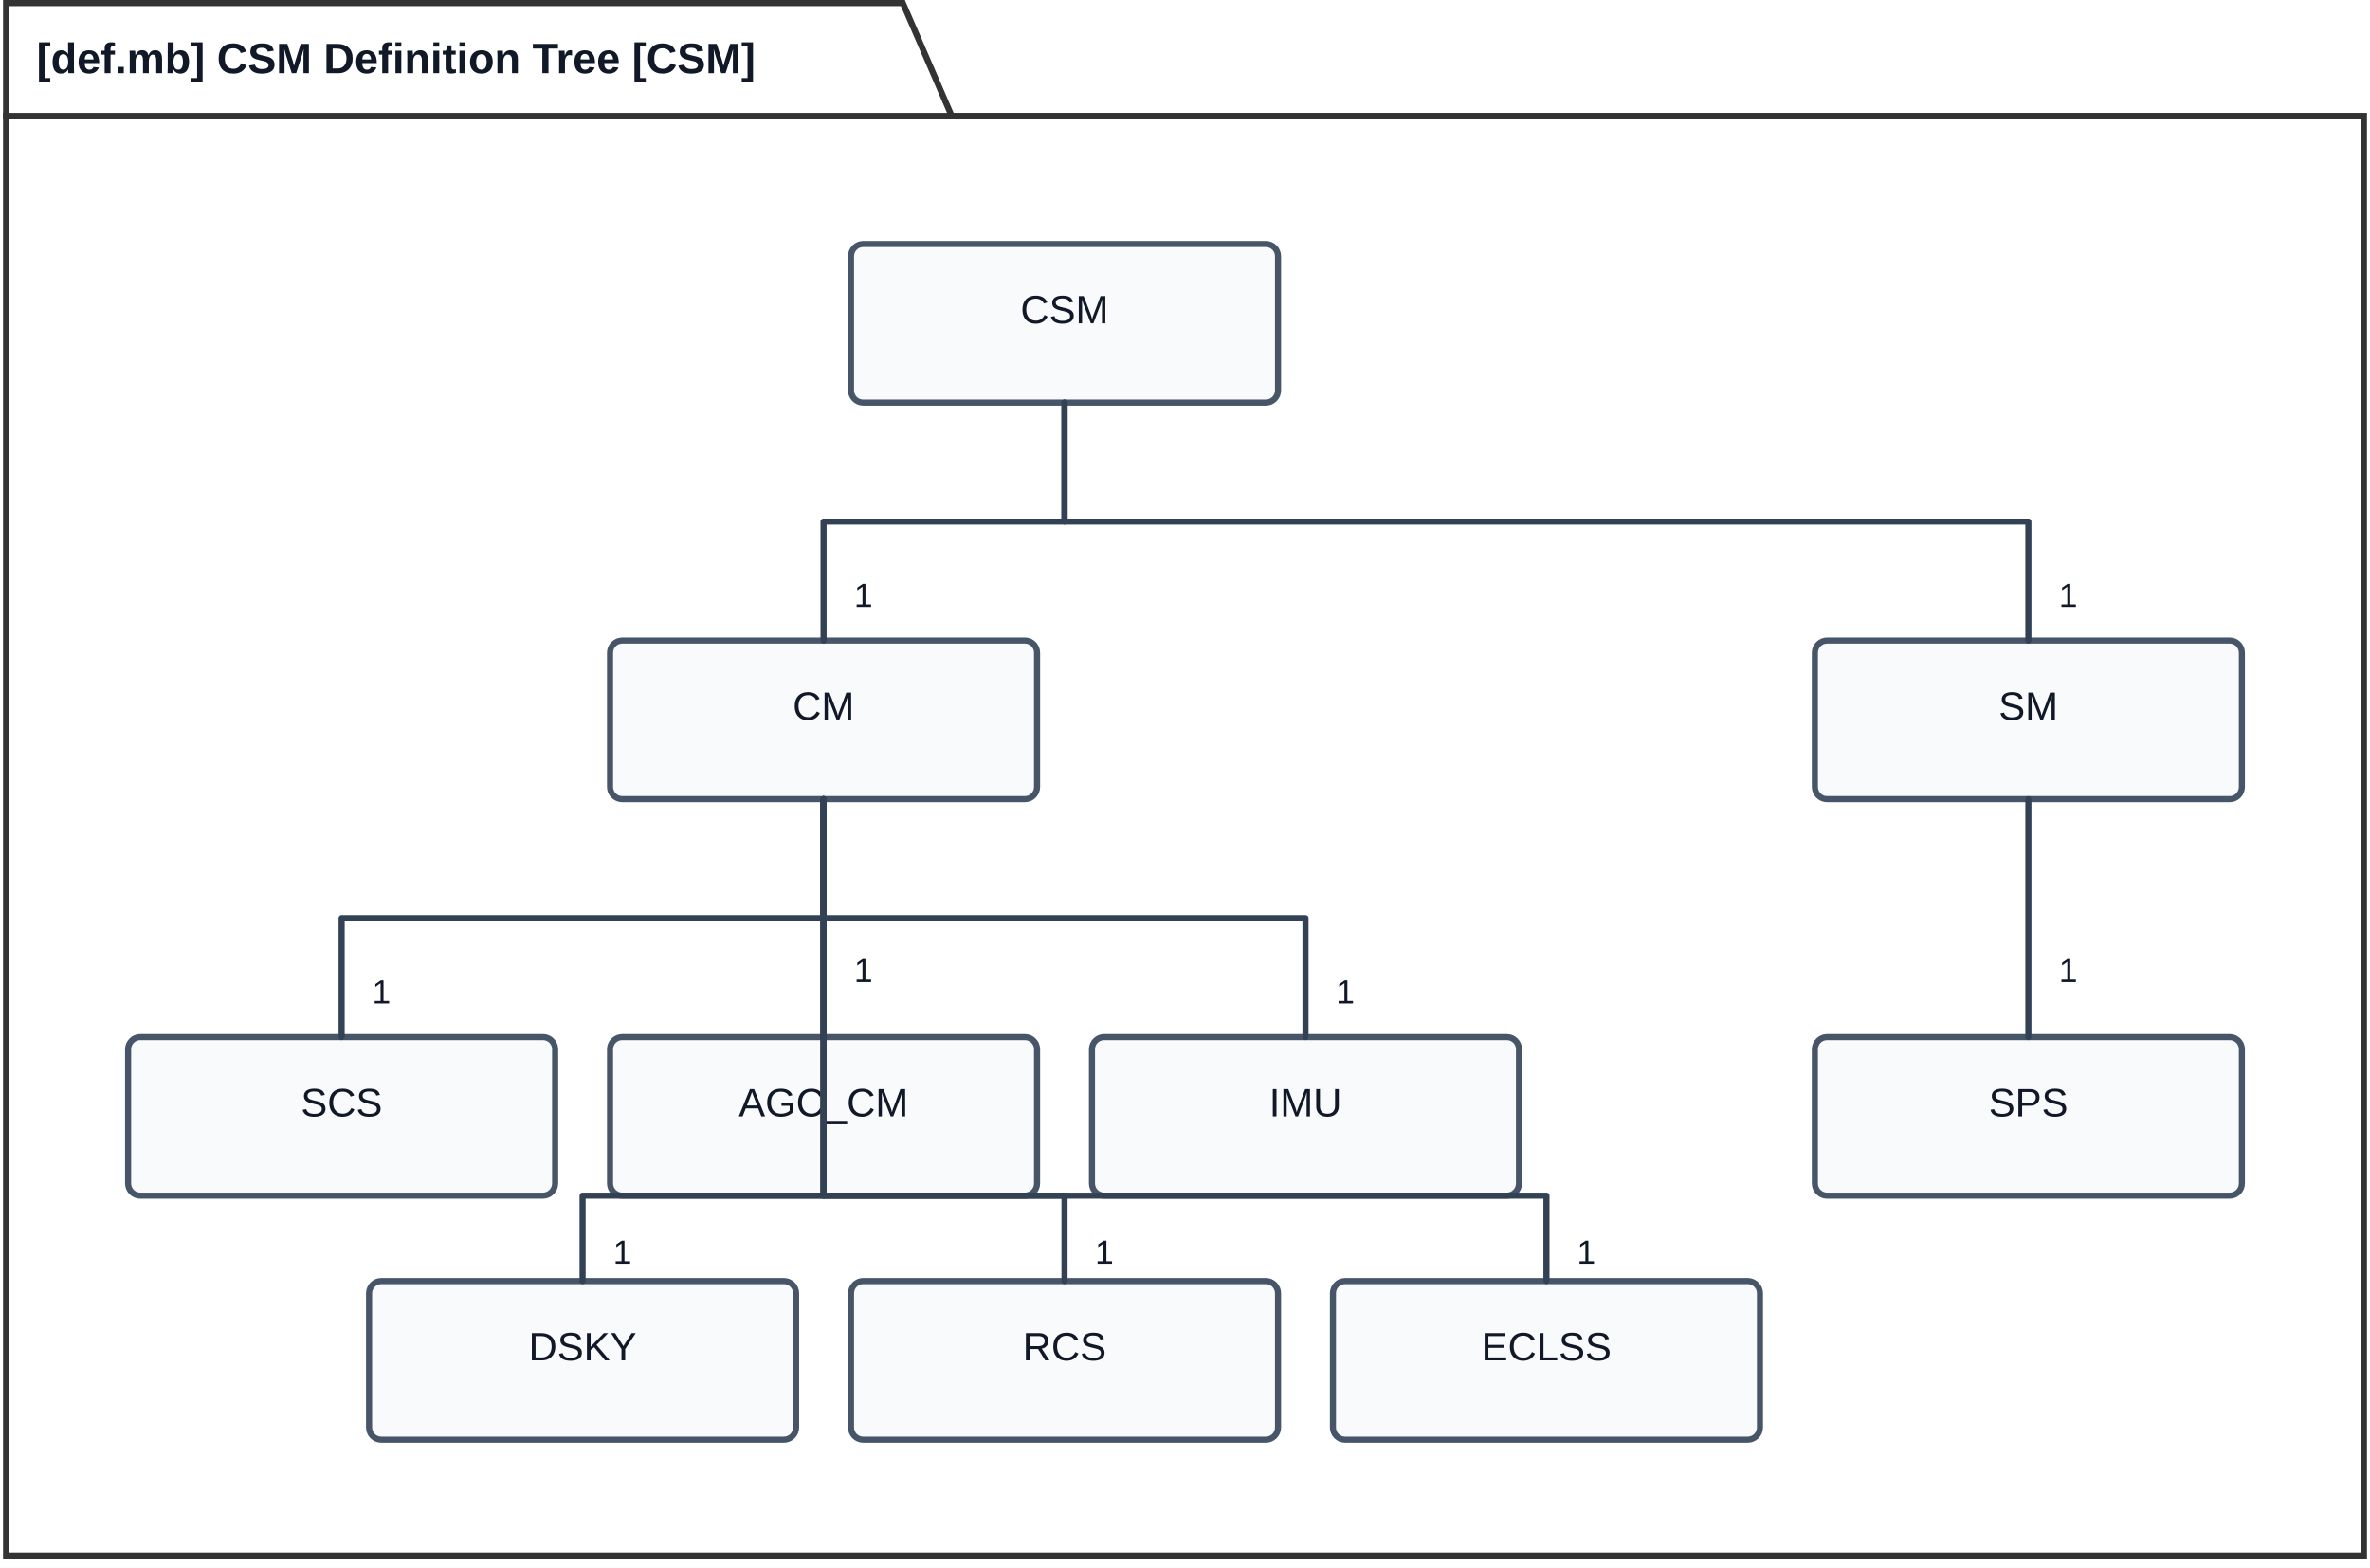
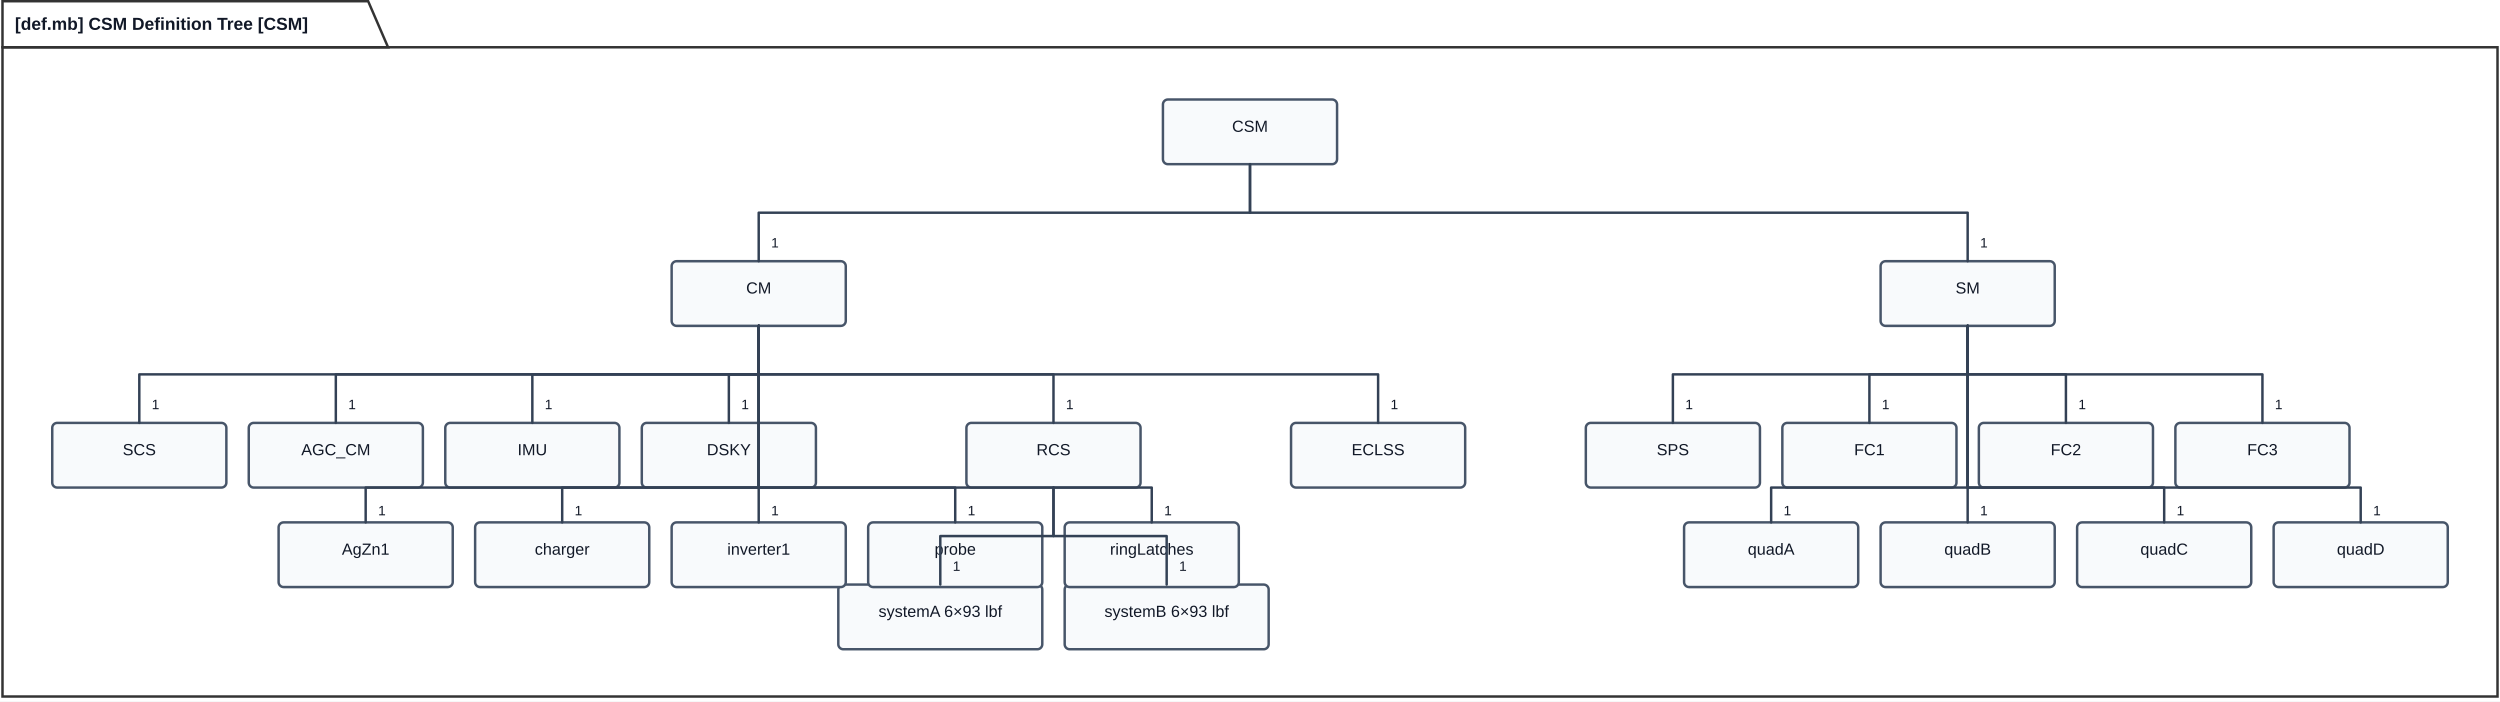
- <svg xmlns="http://www.w3.org/2000/svg" width="777" height="514" viewBox="0 0 777 514">
+ <svg xmlns="http://www.w3.org/2000/svg" width="2010" height="564" viewBox="0 0 2010 564">
  <defs>
    <style>text{font-family:Arial,Helvetica,sans-serif;fill:#111827}.label{font-size:13px}.small{font-size:11px}.header{font-size:14px;font-weight:600}</style>
    <marker id="arrow" markerWidth="8" markerHeight="6" refX="8" refY="3" orient="auto">
      <polygon points="0 0,8 3,0 6" fill="#1D4ED8" />
    </marker>
    <marker id="arrow-dark" markerWidth="8" markerHeight="6" refX="8" refY="3" orient="auto">
      <polygon points="0 0,8 3,0 6" fill="#334155" />
    </marker>
    <marker id="composition" markerWidth="12" markerHeight="12" refX="0" refY="6" orient="auto" markerUnits="strokeWidth">
      <polygon points="0 6,6 0,12 6,6 12" fill="#111827" stroke="#111827" />
    </marker>
  </defs>
-   <rect x="0" y="0" width="777" height="514" fill="#FFFFFF" />
-   <rect x="2" y="38" width="773" height="472" fill="none" stroke="#333333" stroke-width="2" />
+   <rect x="0" y="0" width="2010" height="564" fill="#FFFFFF" />
+   <rect x="2" y="38" width="2006" height="522" fill="none" stroke="#333333" stroke-width="2" />
  <path d="M 2 1 H 296 L 312 38 H 2 Z" fill="#FFFFFF" stroke="#333333" stroke-width="2" />
  <text class="header" x="12" y="24">[def.mb] CSM Definition Tree [CSM]</text>
-   <rect x="2" y="38" width="773" height="474" fill="none" stroke="#333333" stroke-width="0" />
+   <rect x="2" y="38" width="2006" height="524" fill="none" stroke="#333333" stroke-width="0" />
  <g transform="translate(2,40)">
-     <rect id="CSM" x="277" y="40" width="140" height="52" rx="4" fill="#F8FAFC" stroke="#475569" stroke-width="2" />
-     <text class="label" text-anchor="middle" x="347" y="66">CSM</text>
-     <rect id="CM" x="198" y="170" width="140" height="52" rx="4" fill="#F8FAFC" stroke="#475569" stroke-width="2" />
-     <text class="label" text-anchor="middle" x="268" y="196">CM</text>
+     <rect id="CSM" x="933" y="40" width="140" height="52" rx="4" fill="#F8FAFC" stroke="#475569" stroke-width="2" />
+     <text class="label" text-anchor="middle" x="1003" y="66">CSM</text>
+     <rect id="CM" x="538" y="170" width="140" height="52" rx="4" fill="#F8FAFC" stroke="#475569" stroke-width="2" />
+     <text class="label" text-anchor="middle" x="608" y="196">CM</text>
    <rect id="SCS" x="40" y="300" width="140" height="52" rx="4" fill="#F8FAFC" stroke="#475569" stroke-width="2" />
    <text class="label" text-anchor="middle" x="110" y="326">SCS</text>
    <rect id="AGC_CM" x="198" y="300" width="140" height="52" rx="4" fill="#F8FAFC" stroke="#475569" stroke-width="2" />
    <text class="label" text-anchor="middle" x="268" y="326">AGC_CM</text>
    <rect id="IMU" x="356" y="300" width="140" height="52" rx="4" fill="#F8FAFC" stroke="#475569" stroke-width="2" />
    <text class="label" text-anchor="middle" x="426" y="326">IMU</text>
-     <rect id="DSKY" x="119" y="380" width="140" height="52" rx="4" fill="#F8FAFC" stroke="#475569" stroke-width="2" />
-     <text class="label" text-anchor="middle" x="189" y="406">DSKY</text>
-     <rect id="RCS" x="277" y="380" width="140" height="52" rx="4" fill="#F8FAFC" stroke="#475569" stroke-width="2" />
-     <text class="label" text-anchor="middle" x="347" y="406">RCS</text>
-     <rect id="ECLSS" x="435" y="380" width="140" height="52" rx="4" fill="#F8FAFC" stroke="#475569" stroke-width="2" />
-     <text class="label" text-anchor="middle" x="505" y="406">ECLSS</text>
-     <rect id="SM" x="593" y="170" width="140" height="52" rx="4" fill="#F8FAFC" stroke="#475569" stroke-width="2" />
-     <text class="label" text-anchor="middle" x="663" y="196">SM</text>
-     <rect id="SPS" x="593" y="300" width="140" height="52" rx="4" fill="#F8FAFC" stroke="#475569" stroke-width="2" />
-     <text class="label" text-anchor="middle" x="663" y="326">SPS</text>
-     <path d="M 347,92 L 347,131 L 268,131 L 268,170" fill="none" stroke="#334155" stroke-width="2" stroke-linejoin="round" stroke-linecap="round" />
-     <path d="M 347,92 L 347,131 L 663,131 L 663,170" fill="none" stroke="#334155" stroke-width="2" stroke-linejoin="round" stroke-linecap="round" />
-     <path d="M 268,222 L 268,261 L 110,261 L 110,300" fill="none" stroke="#334155" stroke-width="2" stroke-linejoin="round" stroke-linecap="round" />
-     <path d="M 268,222 L 268,300" fill="none" stroke="#334155" stroke-width="2" stroke-linejoin="round" stroke-linecap="round" />
-     <path d="M 268,222 L 268,261 L 426,261 L 426,300" fill="none" stroke="#334155" stroke-width="2" stroke-linejoin="round" stroke-linecap="round" />
-     <path d="M 268,222 L 268,352 L 189,352 L 189,380" fill="none" stroke="#334155" stroke-width="2" stroke-linejoin="round" stroke-linecap="round" />
-     <path d="M 268,222 L 268,352 L 347,352 L 347,380" fill="none" stroke="#334155" stroke-width="2" stroke-linejoin="round" stroke-linecap="round" />
-     <path d="M 268,222 L 268,352 L 505,352 L 505,380" fill="none" stroke="#334155" stroke-width="2" stroke-linejoin="round" stroke-linecap="round" />
-     <path d="M 663,222 L 663,300" fill="none" stroke="#334155" stroke-width="2" stroke-linejoin="round" stroke-linecap="round" />
-     <text class="small" x="278" y="158.98">1</text>
-     <text class="small" x="673" y="158.98">1</text>
+     <rect id="DSKY" x="514" y="300" width="140" height="52" rx="4" fill="#F8FAFC" stroke="#475569" stroke-width="2" />
+     <text class="label" text-anchor="middle" x="584" y="326">DSKY</text>
+     <rect id="RCS" x="775" y="300" width="140" height="52" rx="4" fill="#F8FAFC" stroke="#475569" stroke-width="2" />
+     <text class="label" text-anchor="middle" x="845" y="326">RCS</text>
+     <rect id="systemA" x="672" y="430" width="164" height="52" rx="4" fill="#F8FAFC" stroke="#475569" stroke-width="2" />
+     <text class="label" text-anchor="middle" x="754" y="456">systemA 6×93 lbf</text>
+     <rect id="systemB" x="854" y="430" width="164" height="52" rx="4" fill="#F8FAFC" stroke="#475569" stroke-width="2" />
+     <text class="label" text-anchor="middle" x="936" y="456">systemB 6×93 lbf</text>
+     <rect id="ECLSS" x="1036" y="300" width="140" height="52" rx="4" fill="#F8FAFC" stroke="#475569" stroke-width="2" />
+     <text class="label" text-anchor="middle" x="1106" y="326">ECLSS</text>
+     <rect id="AgZn1" x="222" y="380" width="140" height="52" rx="4" fill="#F8FAFC" stroke="#475569" stroke-width="2" />
+     <text class="label" text-anchor="middle" x="292" y="406">AgZn1</text>
+     <rect id="charger" x="380" y="380" width="140" height="52" rx="4" fill="#F8FAFC" stroke="#475569" stroke-width="2" />
+     <text class="label" text-anchor="middle" x="450" y="406">charger</text>
+     <rect id="inverter1" x="538" y="380" width="140" height="52" rx="4" fill="#F8FAFC" stroke="#475569" stroke-width="2" />
+     <text class="label" text-anchor="middle" x="608" y="406">inverter1</text>
+     <rect id="probe" x="696" y="380" width="140" height="52" rx="4" fill="#F8FAFC" stroke="#475569" stroke-width="2" />
+     <text class="label" text-anchor="middle" x="766" y="406">probe</text>
+     <rect id="ringLatches" x="854" y="380" width="140" height="52" rx="4" fill="#F8FAFC" stroke="#475569" stroke-width="2" />
+     <text class="label" text-anchor="middle" x="924" y="406">ringLatches</text>
+     <rect id="SM" x="1510" y="170" width="140" height="52" rx="4" fill="#F8FAFC" stroke="#475569" stroke-width="2" />
+     <text class="label" text-anchor="middle" x="1580" y="196">SM</text>
+     <rect id="SPS" x="1273" y="300" width="140" height="52" rx="4" fill="#F8FAFC" stroke="#475569" stroke-width="2" />
+     <text class="label" text-anchor="middle" x="1343" y="326">SPS</text>
+     <rect id="FC1" x="1431" y="300" width="140" height="52" rx="4" fill="#F8FAFC" stroke="#475569" stroke-width="2" />
+     <text class="label" text-anchor="middle" x="1501" y="326">FC1</text>
+     <rect id="FC2" x="1589" y="300" width="140" height="52" rx="4" fill="#F8FAFC" stroke="#475569" stroke-width="2" />
+     <text class="label" text-anchor="middle" x="1659" y="326">FC2</text>
+     <rect id="FC3" x="1747" y="300" width="140" height="52" rx="4" fill="#F8FAFC" stroke="#475569" stroke-width="2" />
+     <text class="label" text-anchor="middle" x="1817" y="326">FC3</text>
+     <rect id="quadA" x="1352" y="380" width="140" height="52" rx="4" fill="#F8FAFC" stroke="#475569" stroke-width="2" />
+     <text class="label" text-anchor="middle" x="1422" y="406">quadA</text>
+     <rect id="quadB" x="1510" y="380" width="140" height="52" rx="4" fill="#F8FAFC" stroke="#475569" stroke-width="2" />
+     <text class="label" text-anchor="middle" x="1580" y="406">quadB</text>
+     <rect id="quadC" x="1668" y="380" width="140" height="52" rx="4" fill="#F8FAFC" stroke="#475569" stroke-width="2" />
+     <text class="label" text-anchor="middle" x="1738" y="406">quadC</text>
+     <rect id="quadD" x="1826" y="380" width="140" height="52" rx="4" fill="#F8FAFC" stroke="#475569" stroke-width="2" />
+     <text class="label" text-anchor="middle" x="1896" y="406">quadD</text>
+     <path d="M 1003,92 L 1003,131 L 608,131 L 608,170" fill="none" stroke="#334155" stroke-width="2" stroke-linejoin="round" stroke-linecap="round" />
+     <path d="M 1003,92 L 1003,131 L 1580,131 L 1580,170" fill="none" stroke="#334155" stroke-width="2" stroke-linejoin="round" stroke-linecap="round" />
+     <path d="M 608,222 L 608,261 L 110,261 L 110,300" fill="none" stroke="#334155" stroke-width="2" stroke-linejoin="round" stroke-linecap="round" />
+     <path d="M 608,222 L 608,261 L 268,261 L 268,300" fill="none" stroke="#334155" stroke-width="2" stroke-linejoin="round" stroke-linecap="round" />
+     <path d="M 608,222 L 608,261 L 426,261 L 426,300" fill="none" stroke="#334155" stroke-width="2" stroke-linejoin="round" stroke-linecap="round" />
+     <path d="M 608,222 L 608,261 L 584,261 L 584,300" fill="none" stroke="#334155" stroke-width="2" stroke-linejoin="round" stroke-linecap="round" />
+     <path d="M 608,222 L 608,261 L 845,261 L 845,300" fill="none" stroke="#334155" stroke-width="2" stroke-linejoin="round" stroke-linecap="round" />
+     <path d="M 608,222 L 608,261 L 1106,261 L 1106,300" fill="none" stroke="#334155" stroke-width="2" stroke-linejoin="round" stroke-linecap="round" />
+     <path d="M 608,222 L 608,352 L 292,352 L 292,380" fill="none" stroke="#334155" stroke-width="2" stroke-linejoin="round" stroke-linecap="round" />
+     <path d="M 608,222 L 608,352 L 450,352 L 450,380" fill="none" stroke="#334155" stroke-width="2" stroke-linejoin="round" stroke-linecap="round" />
+     <path d="M 608,222 L 608,352 L 608,380" fill="none" stroke="#334155" stroke-width="2" stroke-linejoin="round" stroke-linecap="round" />
+     <path d="M 608,222 L 608,352 L 766,352 L 766,380" fill="none" stroke="#334155" stroke-width="2" stroke-linejoin="round" stroke-linecap="round" />
+     <path d="M 608,222 L 608,352 L 924,352 L 924,380" fill="none" stroke="#334155" stroke-width="2" stroke-linejoin="round" stroke-linecap="round" />
+     <path d="M 845,352 L 845,391 L 754,391 L 754,430" fill="none" stroke="#334155" stroke-width="2" stroke-linejoin="round" stroke-linecap="round" />
+     <path d="M 845,352 L 845,391 L 936,391 L 936,430" fill="none" stroke="#334155" stroke-width="2" stroke-linejoin="round" stroke-linecap="round" />
+     <path d="M 1580,222 L 1580,261 L 1343,261 L 1343,300" fill="none" stroke="#334155" stroke-width="2" stroke-linejoin="round" stroke-linecap="round" />
+     <path d="M 1580,222 L 1580,261 L 1501,261 L 1501,300" fill="none" stroke="#334155" stroke-width="2" stroke-linejoin="round" stroke-linecap="round" />
+     <path d="M 1580,222 L 1580,261 L 1659,261 L 1659,300" fill="none" stroke="#334155" stroke-width="2" stroke-linejoin="round" stroke-linecap="round" />
+     <path d="M 1580,222 L 1580,261 L 1817,261 L 1817,300" fill="none" stroke="#334155" stroke-width="2" stroke-linejoin="round" stroke-linecap="round" />
+     <path d="M 1580,222 L 1580,352 L 1422,352 L 1422,380" fill="none" stroke="#334155" stroke-width="2" stroke-linejoin="round" stroke-linecap="round" />
+     <path d="M 1580,222 L 1580,352 L 1580,380" fill="none" stroke="#334155" stroke-width="2" stroke-linejoin="round" stroke-linecap="round" />
+     <path d="M 1580,222 L 1580,352 L 1738,352 L 1738,380" fill="none" stroke="#334155" stroke-width="2" stroke-linejoin="round" stroke-linecap="round" />
+     <path d="M 1580,222 L 1580,352 L 1896,352 L 1896,380" fill="none" stroke="#334155" stroke-width="2" stroke-linejoin="round" stroke-linecap="round" />
+     <text class="small" x="618" y="158.98">1</text>
+     <text class="small" x="1590" y="158.98">1</text>
    <text class="small" x="120" y="288.98">1</text>
-     <text class="small" x="278" y="281.96">1</text>
+     <text class="small" x="278" y="288.98">1</text>
    <text class="small" x="436" y="288.98">1</text>
-     <text class="small" x="199" y="374.32">1</text>
-     <text class="small" x="357" y="374.32">1</text>
-     <text class="small" x="515" y="374.32">1</text>
-     <text class="small" x="673" y="281.96">1</text>
+     <text class="small" x="594" y="288.98">1</text>
+     <text class="small" x="855" y="288.98">1</text>
+     <text class="small" x="1116" y="288.98">1</text>
+     <text class="small" x="302" y="374.32">1</text>
+     <text class="small" x="460" y="374.32">1</text>
+     <text class="small" x="618" y="374.32">1</text>
+     <text class="small" x="776" y="374.32">1</text>
+     <text class="small" x="934" y="374.32">1</text>
+     <text class="small" x="764" y="418.98">1</text>
+     <text class="small" x="946" y="418.98">1</text>
+     <text class="small" x="1353" y="288.98">1</text>
+     <text class="small" x="1511" y="288.98">1</text>
+     <text class="small" x="1669" y="288.98">1</text>
+     <text class="small" x="1827" y="288.98">1</text>
+     <text class="small" x="1432" y="374.32">1</text>
+     <text class="small" x="1590" y="374.32">1</text>
+     <text class="small" x="1748" y="374.32">1</text>
+     <text class="small" x="1906" y="374.32">1</text>
  </g>
</svg>
